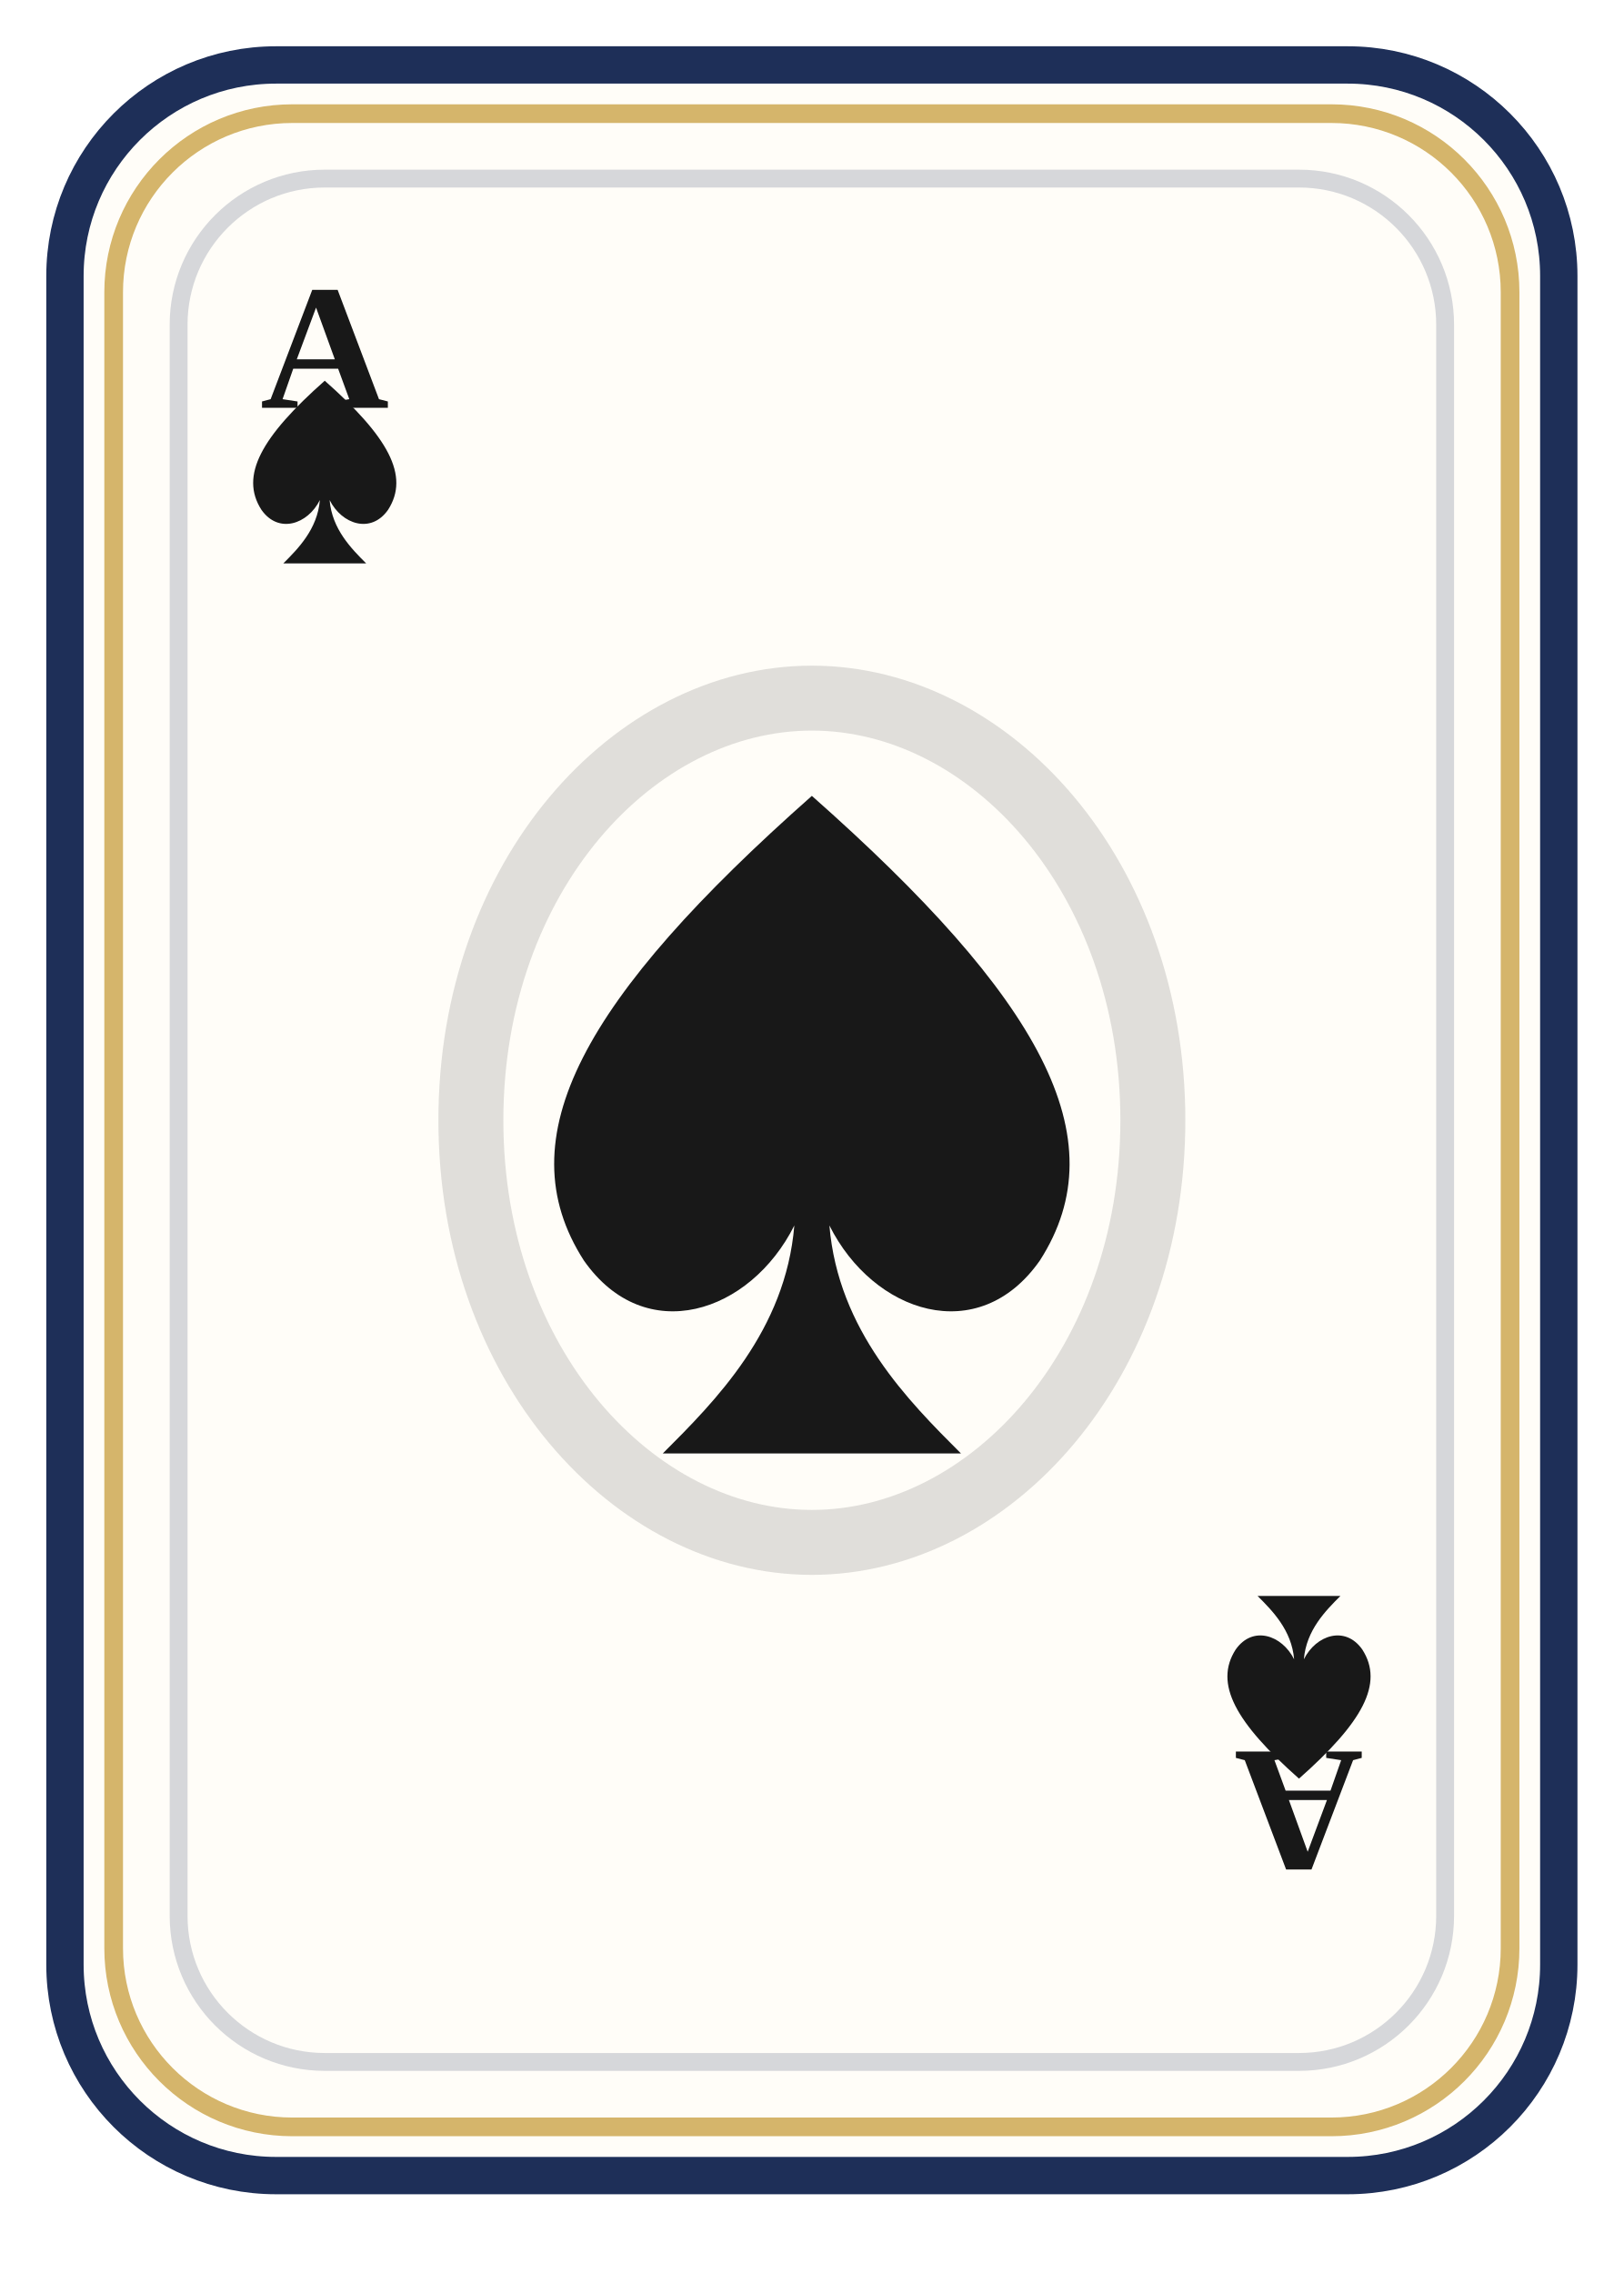
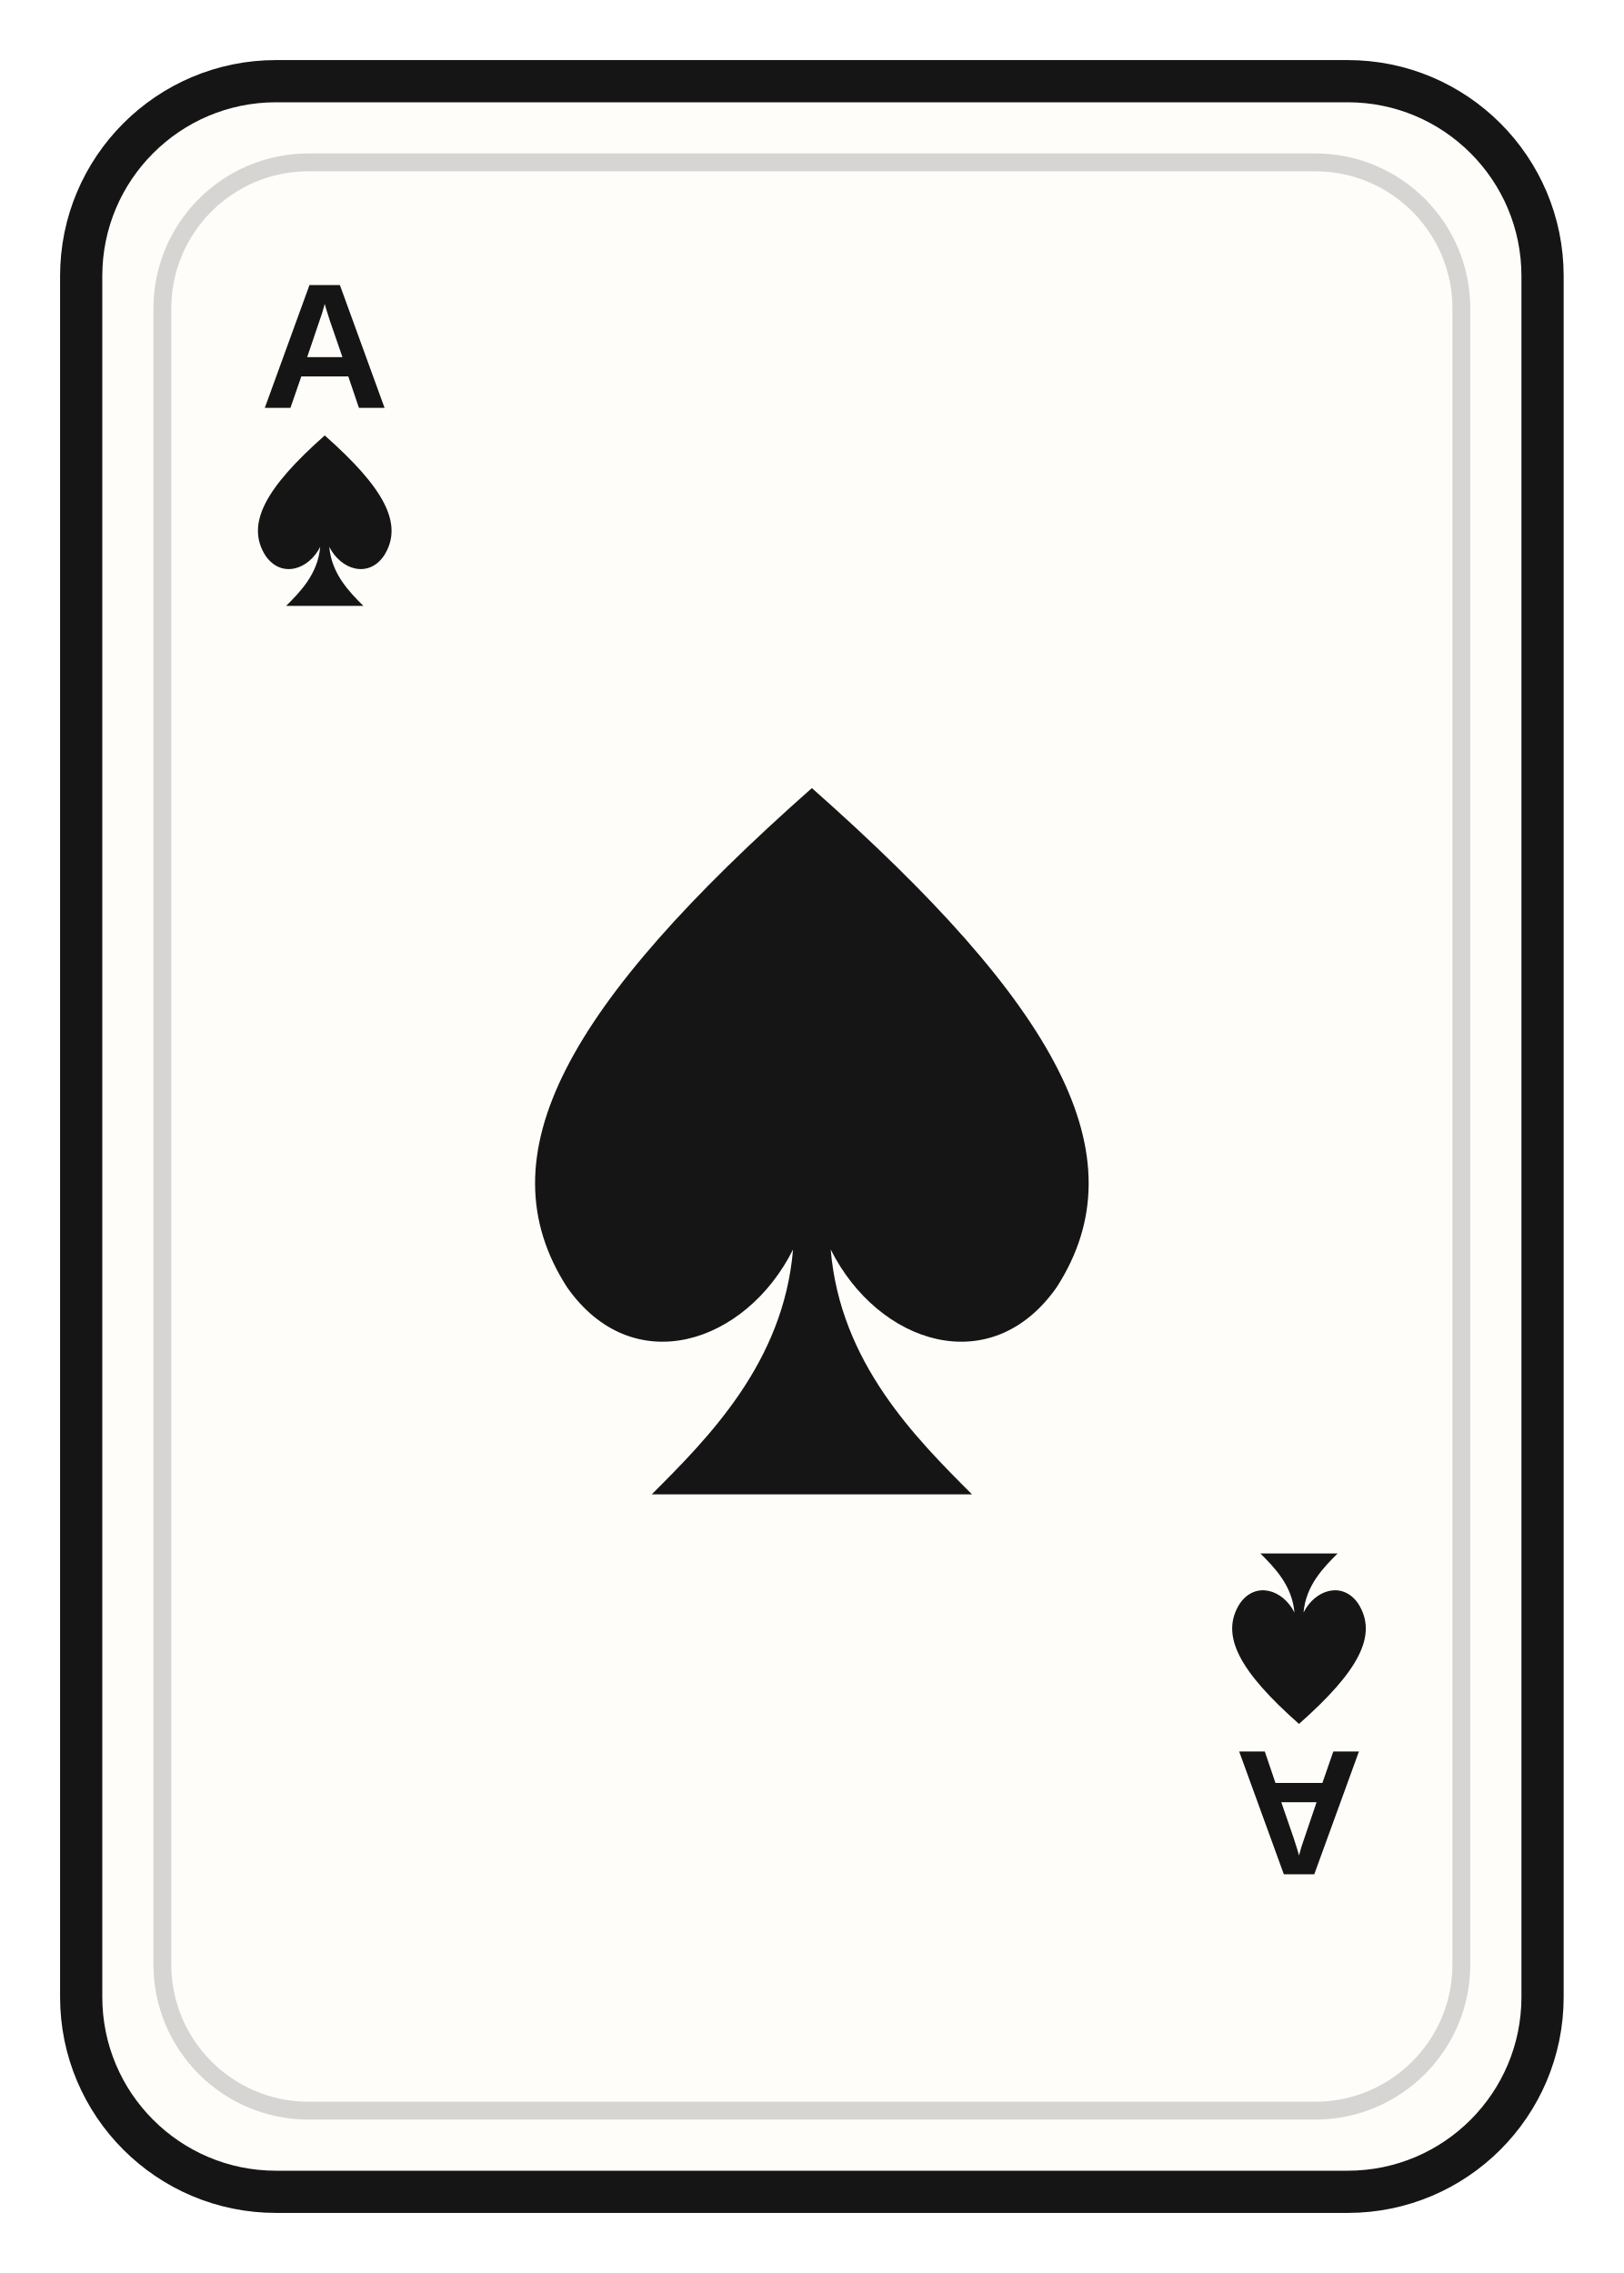
- <svg xmlns="http://www.w3.org/2000/svg" viewBox="0 0 100 140" role="img">
-   <rect x="5" y="6" width="90" height="128" rx="13" fill="rgba(17,17,17,.12)" />
-   <rect x="4" y="4" width="92" height="130" rx="13" fill="#fffdf8" stroke="#1e2f58" stroke-width="2.3" />
-   <rect x="7" y="7" width="86" height="124" rx="11" fill="none" stroke="#d5b56b" stroke-width="1.15" />
-   <rect x="11" y="11" width="78" height="116" rx="9" fill="none" stroke="rgba(30,47,88,.18)" stroke-width="1.1" />
+ <svg xmlns="http://www.w3.org/2000/svg" viewBox="0 0 100 140" role="img" aria-hidden="true">
+   <rect x="5" y="5" width="90" height="130" rx="12" fill="#fffdfa" stroke="#151515" stroke-width="2.6" />
+   <rect x="10" y="10" width="80" height="120" rx="9" fill="none" stroke="#151515" stroke-opacity="0.17" stroke-width="1.1" />
  <g>
-     <text x="20" y="22" text-anchor="middle" dominant-baseline="middle" font-size="11" font-weight="900" fill="#181818">A</text>
-     <g fill="#181818">
-       <g transform="translate(20 29) scale(0.15) translate(-50 -50)">
-         <path d="M50 13 C24 36 15 52 24 66 C31 76 43 72 48 62 C47 74 39 82 33 88 L67 88 C61 82 53 74 52 62 C57 72 69 76 76 66 C85 52 76 36 50 13 Z" />
-       </g>
+     <text x="20" y="22" text-anchor="middle" dominant-baseline="middle" font-size="11" font-weight="800" fill="#151515" font-family="Arial, Helvetica, sans-serif">A</text>
+     <g transform="translate(20 32) scale(0.14) translate(-50 -50)" fill="#151515">
+       <path d="M50 13 C24 36 15 52 24 66 C31 76 43 72 48 62 C47 74 39 82 33 88 L67 88 C61 82 53 74 52 62 C57 72 69 76 76 66 C85 52 76 36 50 13 Z" />
    </g>
  </g>
  <g transform="rotate(180 80 111)">
-     <text x="80" y="111" text-anchor="middle" dominant-baseline="middle" font-size="11" font-weight="900" fill="#181818">A</text>
-     <g fill="#181818">
-       <g transform="translate(80 118) scale(0.15) translate(-50 -50)">
-         <path d="M50 13 C24 36 15 52 24 66 C31 76 43 72 48 62 C47 74 39 82 33 88 L67 88 C61 82 53 74 52 62 C57 72 69 76 76 66 C85 52 76 36 50 13 Z" />
-       </g>
-     </g>
-   </g>
-   <g fill="#181818">
-     <g transform="translate(50 69) scale(0.54) translate(-50 -50)">
+     <text x="80" y="111" text-anchor="middle" dominant-baseline="middle" font-size="11" font-weight="800" fill="#151515" font-family="Arial, Helvetica, sans-serif">A</text>
+     <g transform="translate(80 121) scale(0.14) translate(-50 -50)" fill="#151515">
      <path d="M50 13 C24 36 15 52 24 66 C31 76 43 72 48 62 C47 74 39 82 33 88 L67 88 C61 82 53 74 52 62 C57 72 69 76 76 66 C85 52 76 36 50 13 Z" />
    </g>
  </g>
-   <path d="M29 69 C29 54 39 43 50 43 C61 43 71 54 71 69 C71 84 61 95 50 95 C39 95 29 84 29 69 Z" fill="none" stroke="#18181822" stroke-width="4" />
+   <g transform="translate(50 70) scale(0.58) translate(-50 -50)" fill="#151515">
+     <path d="M50 13 C24 36 15 52 24 66 C31 76 43 72 48 62 C47 74 39 82 33 88 L67 88 C61 82 53 74 52 62 C57 72 69 76 76 66 C85 52 76 36 50 13 Z" />
+   </g>
</svg>
